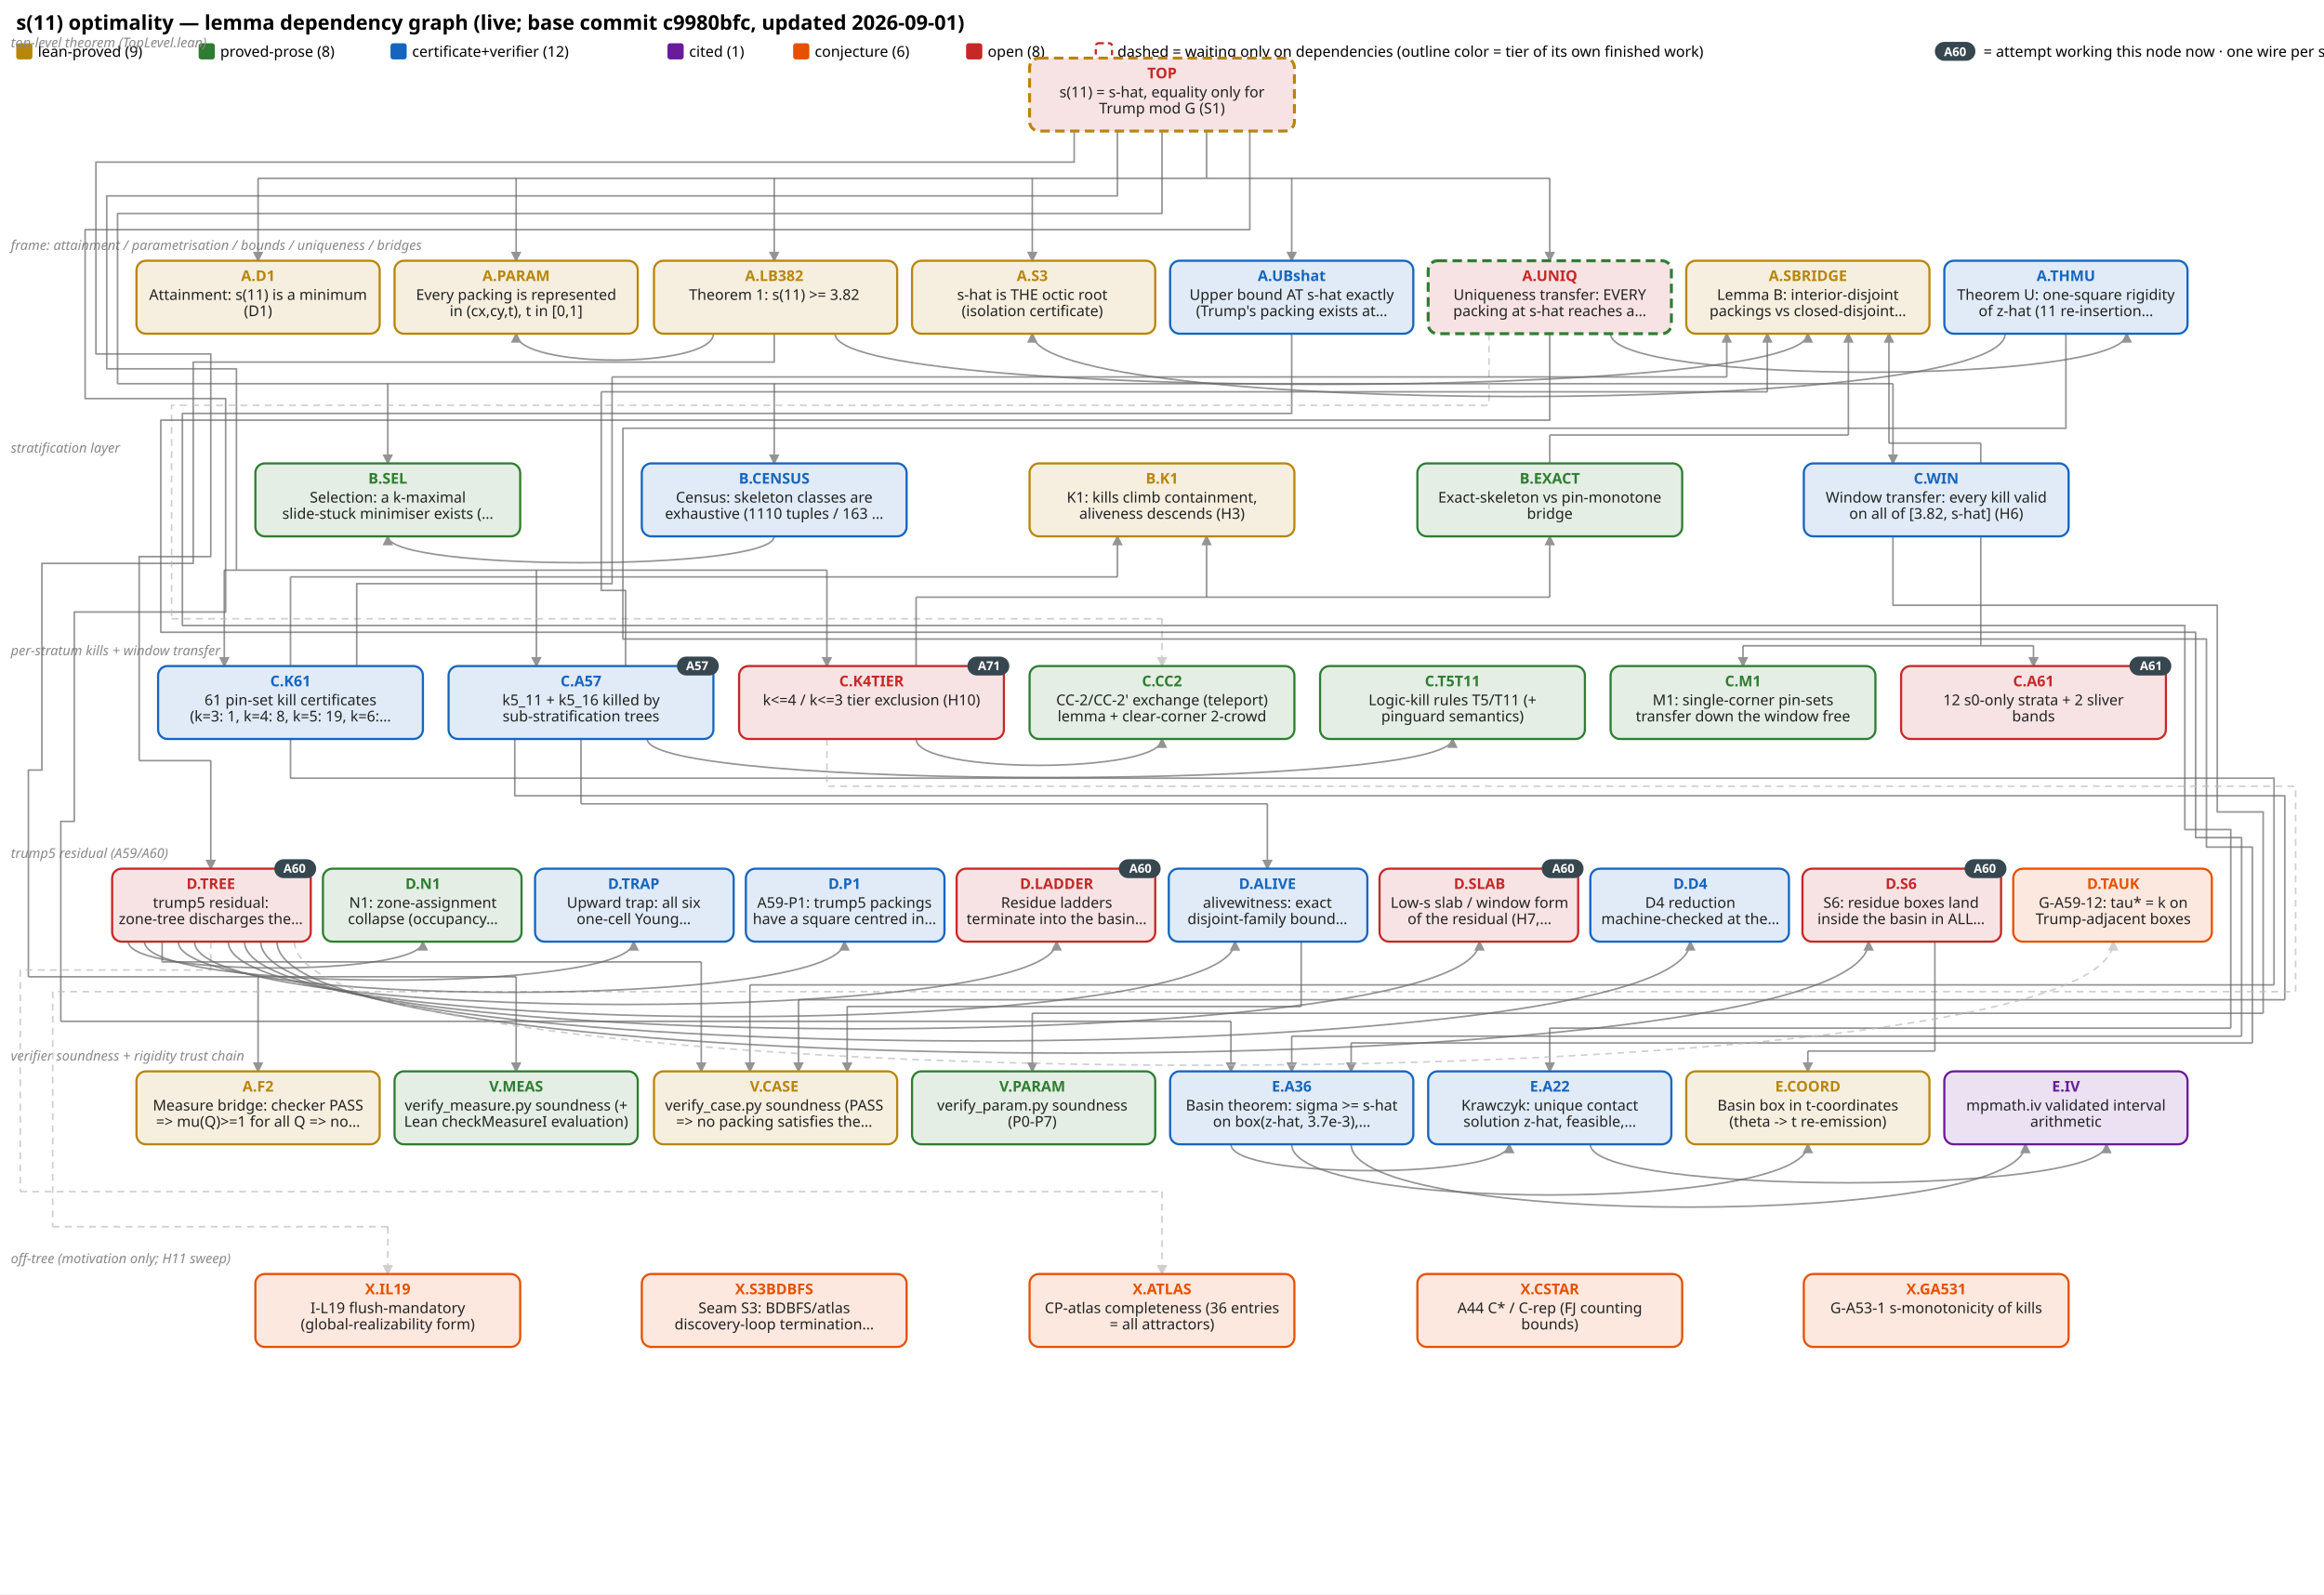
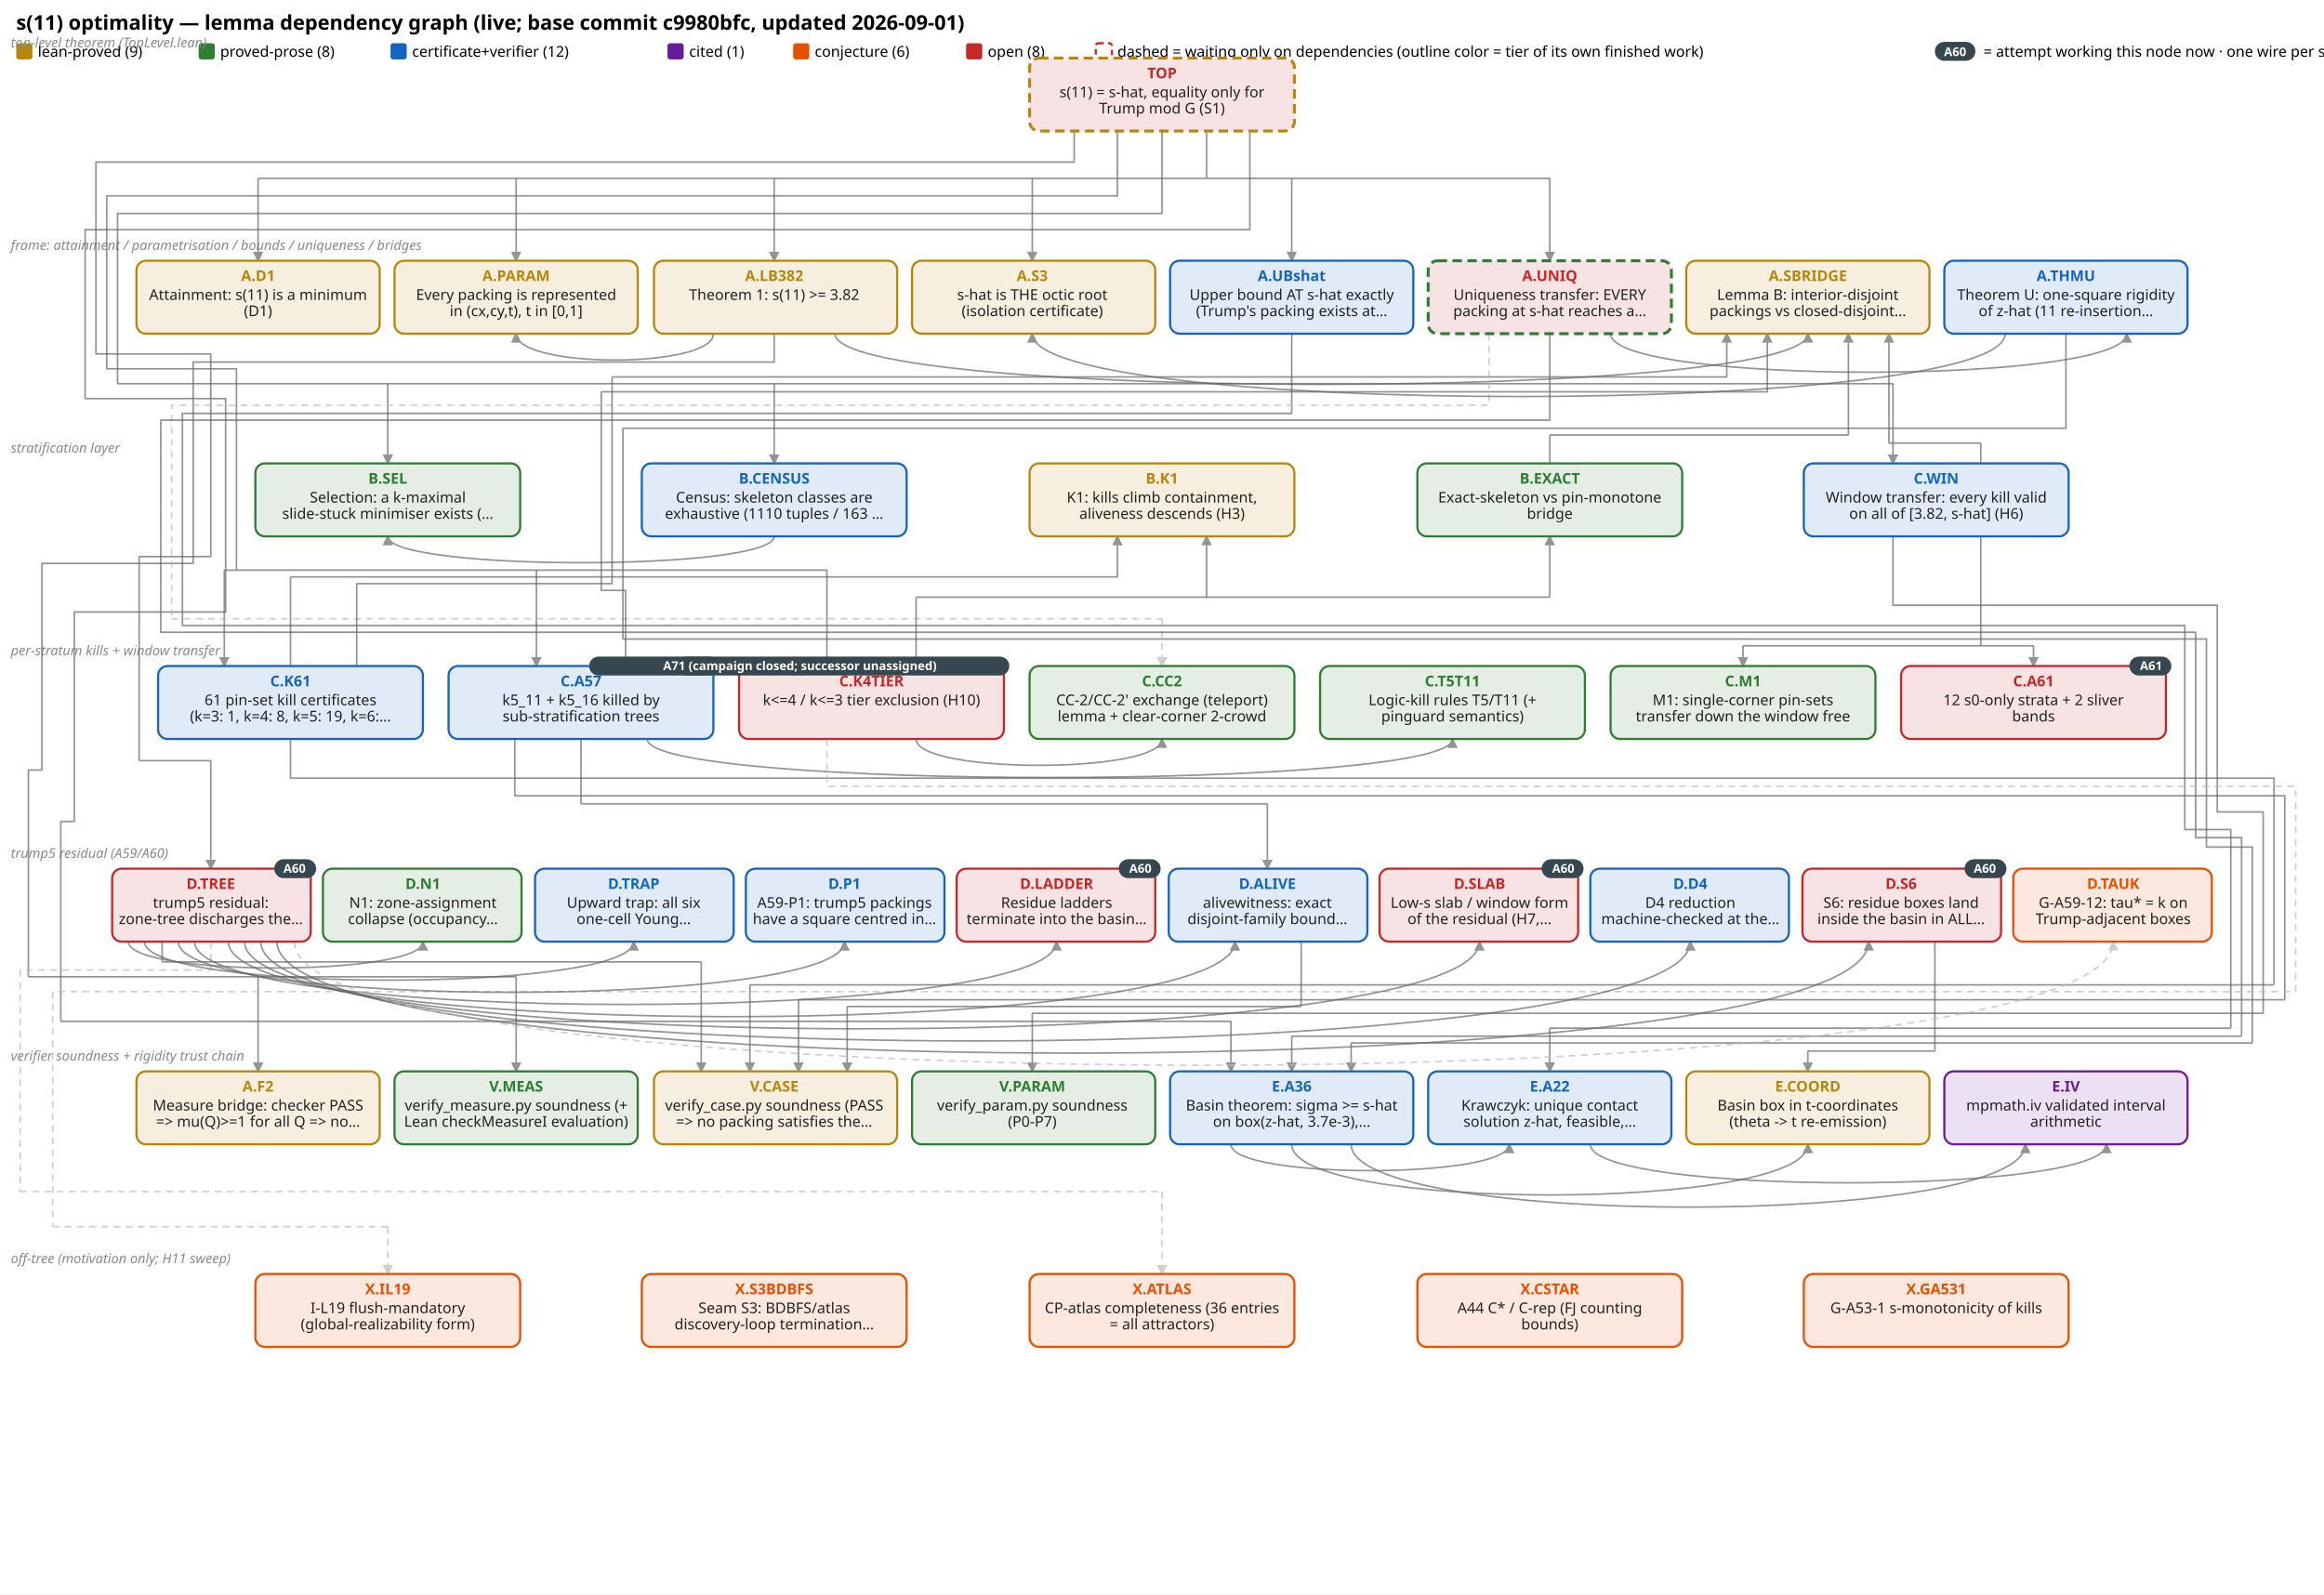
<svg xmlns="http://www.w3.org/2000/svg" width="1720" height="1180" font-family="Segoe UI, sans-serif" font-size="11">
  <defs>
    <marker id="arr" viewBox="0 0 10 10" refX="8.5" refY="5" markerWidth="6.5" markerHeight="6.5" orient="auto-start-reverse">
      <path d="M0,0 L10,5 L0,10 z" fill="#666" />
    </marker>
    <marker id="arrm" viewBox="0 0 10 10" refX="8.5" refY="5" markerWidth="6.5" markerHeight="6.5" orient="auto-start-reverse">
      <path d="M0,0 L10,5 L0,10 z" fill="#bbb" />
    </marker>
  </defs>
  <rect width="1720" height="1180" fill="white" />
  <text x="12" y="22" font-size="15" font-weight="bold">s(11) optimality — lemma dependency graph (live; base commit c9980bfc, updated 2026-09-01)</text>
  <rect x="12" y="32" width="12" height="12" fill="#b8860b" rx="2" />
  <text x="28" y="42">lean-proved (9)</text>
  <rect x="147" y="32" width="12" height="12" fill="#2e7d32" rx="2" />
  <text x="163" y="42">proved-prose (8)</text>
  <rect x="289" y="32" width="12" height="12" fill="#1565c0" rx="2" />
  <text x="305" y="42">certificate+verifier (12)</text>
  <rect x="494" y="32" width="12" height="12" fill="#6a1b9a" rx="2" />
  <text x="510" y="42">cited (1)</text>
  <rect x="587" y="32" width="12" height="12" fill="#e65100" rx="2" />
  <text x="603" y="42">conjecture (6)</text>
  <rect x="715" y="32" width="12" height="12" fill="#c62828" rx="2" />
  <text x="731" y="42">open (8)</text>
  <rect x="811" y="32" width="12" height="12" fill="none" stroke="#c62828" stroke-width="1.6" stroke-dasharray="4,3" rx="2" />
  <text x="827" y="42">dashed = waiting only on dependencies (outline color = tier of its own finished work)</text>
  <rect x="1432" y="31" width="30" height="14" rx="7" fill="#37474f" />
  <text x="1447" y="41.5" text-anchor="middle" fill="white" font-size="9" font-weight="bold">A60</text>
  <text x="1468" y="42">= attempt working this node now · one wire per source→row · hover for details</text>
  <text x="8" y="35.0" font-size="10" fill="#888" font-style="italic">top-level theorem (TopLevel.lean)</text>
  <text x="8" y="185.0" font-size="10" fill="#888" font-style="italic">frame: attainment / parametrisation / bounds / uniqueness / bridges</text>
  <text x="8" y="335.0" font-size="10" fill="#888" font-style="italic">stratification layer</text>
  <text x="8" y="485.0" font-size="10" fill="#888" font-style="italic">per-stratum kills + window transfer</text>
  <text x="8" y="635.0" font-size="10" fill="#888" font-style="italic">trump5 residual (A59/A60)</text>
  <text x="8" y="785.0" font-size="10" fill="#888" font-style="italic">verifier soundness + rigidity trust chain</text>
  <text x="8" y="935.0" font-size="10" fill="#888" font-style="italic">off-tree (motivation only; H11 sweep)</text>
  <g>
    <path d="M 893 97 L 893 132 M 191 132 L 1147 132" fill="none" stroke="#666" stroke-width="1.2" opacity="0.7" stroke-linejoin="round" />
    <path d="M 191 132 L 191 193" fill="none" stroke="#666" stroke-width="1.2" opacity="0.7" marker-end="url(#arr)" />
    <path d="M 382 132 L 382 193" fill="none" stroke="#666" stroke-width="1.2" opacity="0.7" marker-end="url(#arr)" />
    <path d="M 573 132 L 573 193" fill="none" stroke="#666" stroke-width="1.2" opacity="0.7" marker-end="url(#arr)" />
    <path d="M 764 132 L 764 193" fill="none" stroke="#666" stroke-width="1.2" opacity="0.7" marker-end="url(#arr)" />
    <path d="M 956 132 L 956 193" fill="none" stroke="#666" stroke-width="1.2" opacity="0.7" marker-end="url(#arr)" />
    <path d="M 1147 132 L 1147 193" fill="none" stroke="#666" stroke-width="1.2" opacity="0.7" marker-end="url(#arr)" />
  </g>
  <g>
    <path d="M 860 97 L 860 158 L 87 158 L 87 284 M 87 284 L 1401 284" fill="none" stroke="#666" stroke-width="1.2" opacity="0.7" stroke-linejoin="round" />
    <path d="M 287 284 L 287 343" fill="none" stroke="#666" stroke-width="1.2" opacity="0.7" marker-end="url(#arr)" />
    <path d="M 573 284 L 573 343" fill="none" stroke="#666" stroke-width="1.2" opacity="0.7" marker-end="url(#arr)" />
    <path d="M 1401 284 L 1401 343" fill="none" stroke="#666" stroke-width="1.2" opacity="0.7" marker-end="url(#arr)" />
  </g>
  <g>
    <path d="M 827 97 L 827 145 L 79 145 L 79 273 L 175 273 L 175 422 M 166 422 L 612 422" fill="none" stroke="#666" stroke-width="1.2" opacity="0.7" stroke-linejoin="round" />
    <path d="M 166 422 L 166 493" fill="none" stroke="#666" stroke-width="1.2" opacity="0.7" marker-end="url(#arr)" />
    <path d="M 397 422 L 397 493" fill="none" stroke="#666" stroke-width="1.2" opacity="0.7" marker-end="url(#arr)" />
    <path d="M 612 422 L 612 493" fill="none" stroke="#666" stroke-width="1.2" opacity="0.7" marker-end="url(#arr)" />
  </g>
  <g>
    <path d="M 795 97 L 795 120 L 71 120 L 71 262 L 156 262 L 156 412 L 103 412 L 103 563 M 103 563 L 156 563" fill="none" stroke="#666" stroke-width="1.2" opacity="0.7" stroke-linejoin="round" />
    <path d="M 156 563 L 156 643" fill="none" stroke="#666" stroke-width="1.2" opacity="0.7" marker-end="url(#arr)" />
  </g>
  <g>
    <path d="M 925 97 L 925 170 L 63 170 L 63 295 L 167 295 L 167 453 L 55 453 L 55 608 L 45 608 L 45 756 M 45 756 L 911 756" fill="none" stroke="#666" stroke-width="1.2" opacity="0.7" stroke-linejoin="round" />
    <path d="M 911 756 L 911 793" fill="none" stroke="#666" stroke-width="1.2" opacity="0.7" marker-end="url(#arr)" />
  </g>
  <g>
    <path d="M 573 247 L 573 268 L 143 268 L 143 417 L 31 417 L 31 570 L 21 570 L 21 723 M 21 723 L 382 723" fill="none" stroke="#666" stroke-width="1.2" opacity="0.7" stroke-linejoin="round" />
    <path d="M 191 723 L 191 793" fill="none" stroke="#666" stroke-width="1.2" opacity="0.7" marker-end="url(#arr)" />
    <path d="M 382 723 L 382 793" fill="none" stroke="#666" stroke-width="1.2" opacity="0.7" marker-end="url(#arr)" />
  </g>
  <g>
    <path d="M 956 247 L 956 306 L 135 306 L 135 463 L 1617 463 L 1617 614 L 1651 614 L 1651 761 M 1147 761 L 1651 761" fill="none" stroke="#666" stroke-width="1.2" opacity="0.7" stroke-linejoin="round" />
    <path d="M 1147 761 L 1147 793" fill="none" stroke="#666" stroke-width="1.2" opacity="0.7" marker-end="url(#arr)" />
  </g>
  <g>
    <path d="M 1102 247 L 1102 300 L 127 300 L 127 458 M 127 458 L 860 458" fill="none" stroke="#bbb" stroke-width="1.2" stroke-dasharray="5,4" opacity="0.7" stroke-linejoin="round" />
    <path d="M 860 458 L 860 493" fill="none" stroke="#bbb" stroke-width="1.2" stroke-dasharray="5,4" opacity="0.7" marker-end="url(#arrm)" />
  </g>
  <g>
    <path d="M 1147 247 L 1147 311 L 119 311 L 119 468 L 1625 468 L 1625 620 L 1659 620 L 1659 767 M 956 767 L 1659 767" fill="none" stroke="#666" stroke-width="1.2" opacity="0.7" stroke-linejoin="round" />
    <path d="M 956 767 L 956 793" fill="none" stroke="#666" stroke-width="1.2" opacity="0.7" marker-end="url(#arr)" />
  </g>
  <g>
    <path d="M 1529 247 L 1529 317 L 461 317 L 461 473 L 1633 473 L 1633 627 L 1667 627 L 1667 772 M 1000 772 L 1667 772" fill="none" stroke="#666" stroke-width="1.2" opacity="0.7" stroke-linejoin="round" />
    <path d="M 1000 772 L 1000 793" fill="none" stroke="#666" stroke-width="1.2" opacity="0.7" marker-end="url(#arr)" />
  </g>
  <g>
    <path d="M 1147 343 L 1147 322 M 1147 322 L 1368 322" fill="none" stroke="#666" stroke-width="1.2" opacity="0.7" stroke-linejoin="round" />
    <path d="M 1368 322 L 1368 247" fill="none" stroke="#666" stroke-width="1.2" opacity="0.7" marker-end="url(#arr)" />
  </g>
  <g>
    <path d="M 1466 397 L 1466 478 M 1290 478 L 1505 478" fill="none" stroke="#666" stroke-width="1.2" opacity="0.7" stroke-linejoin="round" />
    <path d="M 1290 478 L 1290 493" fill="none" stroke="#666" stroke-width="1.2" opacity="0.7" marker-end="url(#arr)" />
    <path d="M 1505 478 L 1505 493" fill="none" stroke="#666" stroke-width="1.2" opacity="0.7" marker-end="url(#arr)" />
  </g>
  <g>
    <path d="M 1401 397 L 1401 448 L 1641 448 L 1641 601 L 1675 601 L 1675 750 M 764 750 L 1675 750" fill="none" stroke="#666" stroke-width="1.2" opacity="0.7" stroke-linejoin="round" />
    <path d="M 764 750 L 764 793" fill="none" stroke="#666" stroke-width="1.2" opacity="0.7" marker-end="url(#arr)" />
  </g>
  <g>
    <path d="M 1466 343 L 1466 328 M 1398 328 L 1466 328" fill="none" stroke="#666" stroke-width="1.2" opacity="0.7" stroke-linejoin="round" />
    <path d="M 1398 328 L 1398 247" fill="none" stroke="#666" stroke-width="1.2" opacity="0.7" marker-end="url(#arr)" />
  </g>
  <g>
    <path d="M 215 547 L 215 576 L 1683 576 L 1683 729 M 555 729 L 1683 729" fill="none" stroke="#666" stroke-width="1.2" opacity="0.7" stroke-linejoin="round" />
    <path d="M 555 729 L 555 793" fill="none" stroke="#666" stroke-width="1.2" opacity="0.7" marker-end="url(#arr)" />
  </g>
  <g>
    <path d="M 215 493 L 215 427 M 215 427 L 827 427" fill="none" stroke="#666" stroke-width="1.2" opacity="0.7" stroke-linejoin="round" />
    <path d="M 827 427 L 827 397" fill="none" stroke="#666" stroke-width="1.2" opacity="0.7" marker-end="url(#arr)" />
  </g>
  <g>
    <path d="M 264 493 L 264 432 L 453 432 L 453 279 M 453 279 L 1278 279" fill="none" stroke="#666" stroke-width="1.2" opacity="0.7" stroke-linejoin="round" />
    <path d="M 1278 279 L 1278 247" fill="none" stroke="#666" stroke-width="1.2" opacity="0.7" marker-end="url(#arr)" />
  </g>
  <g>
    <path d="M 381 547 L 381 589 L 1691 589 L 1691 740 M 591 740 L 1691 740" fill="none" stroke="#666" stroke-width="1.2" opacity="0.7" stroke-linejoin="round" />
    <path d="M 591 740 L 591 793" fill="none" stroke="#666" stroke-width="1.2" opacity="0.7" marker-end="url(#arr)" />
  </g>
  <g>
    <path d="M 430 547 L 430 595 M 430 595 L 938 595" fill="none" stroke="#666" stroke-width="1.2" opacity="0.7" stroke-linejoin="round" />
    <path d="M 938 595 L 938 643" fill="none" stroke="#666" stroke-width="1.2" opacity="0.7" marker-end="url(#arr)" />
  </g>
  <g>
    <path d="M 463 493 L 463 437 L 445 437 L 445 290 M 445 290 L 1308 290" fill="none" stroke="#666" stroke-width="1.2" opacity="0.7" stroke-linejoin="round" />
    <path d="M 1308 290 L 1308 247" fill="none" stroke="#666" stroke-width="1.2" opacity="0.7" marker-end="url(#arr)" />
  </g>
  <g>
    <path d="M 678 493 L 678 442 M 678 442 L 1147 442" fill="none" stroke="#666" stroke-width="1.2" opacity="0.7" stroke-linejoin="round" />
    <path d="M 893 442 L 893 397" fill="none" stroke="#666" stroke-width="1.2" opacity="0.7" marker-end="url(#arr)" />
    <path d="M 1147 442 L 1147 397" fill="none" stroke="#666" stroke-width="1.2" opacity="0.7" marker-end="url(#arr)" />
  </g>
  <g>
    <path d="M 612 547 L 612 582 L 1699 582 L 1699 734 L 39 734 L 39 908 M 39 908 L 287 908" fill="none" stroke="#bbb" stroke-width="1.2" stroke-dasharray="5,4" opacity="0.7" stroke-linejoin="round" />
    <path d="M 287 908 L 287 943" fill="none" stroke="#bbb" stroke-width="1.2" stroke-dasharray="5,4" opacity="0.7" marker-end="url(#arrm)" />
  </g>
  <g>
    <path d="M 120 697 L 120 712 M 120 712 L 519 712" fill="none" stroke="#666" stroke-width="1.2" opacity="0.7" stroke-linejoin="round" />
    <path d="M 519 712 L 519 793" fill="none" stroke="#666" stroke-width="1.2" opacity="0.7" marker-end="url(#arr)" />
  </g>
  <g>
    <path d="M 156 697 L 156 718 L 15 718 L 15 882 M 15 882 L 860 882" fill="none" stroke="#bbb" stroke-width="1.2" stroke-dasharray="5,4" opacity="0.7" stroke-linejoin="round" />
    <path d="M 860 882 L 860 943" fill="none" stroke="#bbb" stroke-width="1.2" stroke-dasharray="5,4" opacity="0.7" marker-end="url(#arrm)" />
  </g>
  <g>
    <path d="M 963 697 L 963 745 M 627 745 L 963 745" fill="none" stroke="#666" stroke-width="1.2" opacity="0.7" stroke-linejoin="round" />
    <path d="M 627 745 L 627 793" fill="none" stroke="#666" stroke-width="1.2" opacity="0.7" marker-end="url(#arr)" />
  </g>
  <g>
    <path d="M 1432 697 L 1432 778 M 1338 778 L 1432 778" fill="none" stroke="#666" stroke-width="1.2" opacity="0.7" stroke-linejoin="round" />
    <path d="M 1338 778 L 1338 793" fill="none" stroke="#666" stroke-width="1.2" opacity="0.7" marker-end="url(#arr)" />
  </g>
  <g>
    <path d="M 528 247 C 528 273 382 273 382 247" fill="none" stroke="#666" stroke-width="1.2" opacity="0.7" marker-end="url(#arr)" />
  </g>
  <g>
    <path d="M 573 397 C 573 423 287 423 287 397" fill="none" stroke="#666" stroke-width="1.2" opacity="0.7" marker-end="url(#arr)" />
  </g>
  <g>
    <path d="M 479 547 C 479 585 1075 585 1075 547" fill="none" stroke="#666" stroke-width="1.2" opacity="0.7" marker-end="url(#arr)" />
  </g>
  <g>
    <path d="M 678 547 C 678 573 860 573 860 547" fill="none" stroke="#666" stroke-width="1.2" opacity="0.7" marker-end="url(#arr)" />
  </g>
  <g>
    <path d="M 95 697 C 95 723 313 723 313 697" fill="none" stroke="#666" stroke-width="1.2" opacity="0.7" marker-end="url(#arr)" />
  </g>
  <g>
    <path d="M 107 697 C 107 735 469 735 469 697" fill="none" stroke="#666" stroke-width="1.2" opacity="0.7" marker-end="url(#arr)" />
  </g>
  <g>
    <path d="M 132 697 C 132 747 625 747 625 697" fill="none" stroke="#666" stroke-width="1.2" opacity="0.7" marker-end="url(#arr)" />
  </g>
  <g>
    <path d="M 144 697 C 144 759 782 759 782 697" fill="none" stroke="#666" stroke-width="1.2" opacity="0.7" marker-end="url(#arr)" />
  </g>
  <g>
    <path d="M 169 697 C 169 771 914 771 914 697" fill="none" stroke="#666" stroke-width="1.2" opacity="0.7" marker-end="url(#arr)" />
  </g>
  <g>
    <path d="M 181 697 C 181 783 1095 783 1095 697" fill="none" stroke="#666" stroke-width="1.2" opacity="0.7" marker-end="url(#arr)" />
  </g>
  <g>
    <path d="M 193 697 C 193 795 1251 795 1251 697" fill="none" stroke="#666" stroke-width="1.2" opacity="0.7" marker-end="url(#arr)" />
  </g>
  <g>
    <path d="M 205 697 C 205 807 1383 807 1383 697" fill="none" stroke="#666" stroke-width="1.2" opacity="0.7" marker-end="url(#arr)" />
  </g>
  <g>
    <path d="M 218 697 C 218 819 1564 819 1564 697" fill="none" stroke="#bbb" stroke-width="1.2" stroke-dasharray="5,4" opacity="0.7" marker-end="url(#arrm)" />
  </g>
  <g>
    <path d="M 911 847 C 911 873 1117 873 1117 847" fill="none" stroke="#666" stroke-width="1.2" opacity="0.7" marker-end="url(#arr)" />
  </g>
  <g>
    <path d="M 1000 847 C 1000 909 1499 909 1499 847" fill="none" stroke="#666" stroke-width="1.2" opacity="0.7" marker-end="url(#arr)" />
  </g>
  <g>
    <path d="M 956 847 C 956 897 1338 897 1338 847" fill="none" stroke="#666" stroke-width="1.2" opacity="0.7" marker-end="url(#arr)" />
  </g>
  <g>
    <path d="M 1177 847 C 1177 885 1559 885 1559 847" fill="none" stroke="#666" stroke-width="1.2" opacity="0.7" marker-end="url(#arr)" />
  </g>
  <g>
    <path d="M 618 247 C 618 297 1338 297 1338 247" fill="none" stroke="#666" stroke-width="1.2" opacity="0.7" marker-end="url(#arr)" />
  </g>
  <g>
    <path d="M 1192 247 C 1192 285 1574 285 1574 247" fill="none" stroke="#666" stroke-width="1.2" opacity="0.7" marker-end="url(#arr)" />
  </g>
  <g>
    <path d="M 1484 247 C 1484 309 764 309 764 247" fill="none" stroke="#666" stroke-width="1.2" opacity="0.7" marker-end="url(#arr)" />
  </g>
  <g>
    <rect x="762" y="43" width="196" height="54" rx="7" fill="white" />
    <rect x="762" y="43" width="196" height="54" rx="7" fill="#c62828" fill-opacity="0.13" stroke="#b8860b" stroke-width="2.2" stroke-dasharray="7,4" />
    <text x="860" y="58" text-anchor="middle" font-weight="bold" fill="#c62828">TOP</text>
    <text x="860" y="72" text-anchor="middle" fill="#222">s(11) = s-hat, equality only for</text>
    <text x="860" y="84" text-anchor="middle" fill="#222">Trump mod G (S1)</text>
  </g>
  <g>
    <rect x="101" y="193" width="180" height="54" rx="7" fill="white" />
    <rect x="101" y="193" width="180" height="54" rx="7" fill="#b8860b" fill-opacity="0.13" stroke="#b8860b" stroke-width="1.6" />
    <text x="191" y="208" text-anchor="middle" font-weight="bold" fill="#b8860b">A.D1</text>
    <text x="191" y="222" text-anchor="middle" fill="#222">Attainment: s(11) is a minimum</text>
    <text x="191" y="234" text-anchor="middle" fill="#222">(D1)</text>
  </g>
  <g>
    <rect x="292" y="193" width="180" height="54" rx="7" fill="white" />
    <rect x="292" y="193" width="180" height="54" rx="7" fill="#b8860b" fill-opacity="0.13" stroke="#b8860b" stroke-width="1.6" />
    <text x="382" y="208" text-anchor="middle" font-weight="bold" fill="#b8860b">A.PARAM</text>
    <text x="382" y="222" text-anchor="middle" fill="#222">Every packing is represented</text>
    <text x="382" y="234" text-anchor="middle" fill="#222">in (cx,cy,t), t in [0,1]</text>
  </g>
  <g>
    <rect x="484" y="193" width="180" height="54" rx="7" fill="white" />
    <rect x="484" y="193" width="180" height="54" rx="7" fill="#b8860b" fill-opacity="0.13" stroke="#b8860b" stroke-width="1.6" />
    <text x="573" y="208" text-anchor="middle" font-weight="bold" fill="#b8860b">A.LB382</text>
    <text x="573" y="222" text-anchor="middle" fill="#222">Theorem 1: s(11) &gt;= 3.82</text>
  </g>
  <g>
    <rect x="675" y="193" width="180" height="54" rx="7" fill="white" />
    <rect x="675" y="193" width="180" height="54" rx="7" fill="#b8860b" fill-opacity="0.13" stroke="#b8860b" stroke-width="1.6" />
    <text x="764" y="208" text-anchor="middle" font-weight="bold" fill="#b8860b">A.S3</text>
    <text x="764" y="222" text-anchor="middle" fill="#222">s-hat is THE octic root</text>
    <text x="764" y="234" text-anchor="middle" fill="#222">(isolation certificate)</text>
  </g>
  <g>
    <rect x="866" y="193" width="180" height="54" rx="7" fill="white" />
    <rect x="866" y="193" width="180" height="54" rx="7" fill="#1565c0" fill-opacity="0.13" stroke="#1565c0" stroke-width="1.6" />
    <text x="956" y="208" text-anchor="middle" font-weight="bold" fill="#1565c0">A.UBshat</text>
    <text x="956" y="222" text-anchor="middle" fill="#222">Upper bound AT s-hat exactly</text>
    <text x="956" y="234" text-anchor="middle" fill="#222">(Trump's packing exists at…</text>
  </g>
  <g>
    <rect x="1057" y="193" width="180" height="54" rx="7" fill="white" />
    <rect x="1057" y="193" width="180" height="54" rx="7" fill="#c62828" fill-opacity="0.13" stroke="#2e7d32" stroke-width="2.2" stroke-dasharray="7,4" />
    <text x="1147" y="208" text-anchor="middle" font-weight="bold" fill="#c62828">A.UNIQ</text>
    <text x="1147" y="222" text-anchor="middle" fill="#222">Uniqueness transfer: EVERY</text>
    <text x="1147" y="234" text-anchor="middle" fill="#222">packing at s-hat reaches a…</text>
  </g>
  <g>
    <rect x="1248" y="193" width="180" height="54" rx="7" fill="white" />
    <rect x="1248" y="193" width="180" height="54" rx="7" fill="#b8860b" fill-opacity="0.13" stroke="#b8860b" stroke-width="1.6" />
    <text x="1338" y="208" text-anchor="middle" font-weight="bold" fill="#b8860b">A.SBRIDGE</text>
    <text x="1338" y="222" text-anchor="middle" fill="#222">Lemma B: interior-disjoint</text>
    <text x="1338" y="234" text-anchor="middle" fill="#222">packings vs closed-disjoint…</text>
  </g>
  <g>
    <rect x="1439" y="193" width="180" height="54" rx="7" fill="white" />
    <rect x="1439" y="193" width="180" height="54" rx="7" fill="#1565c0" fill-opacity="0.13" stroke="#1565c0" stroke-width="1.6" />
    <text x="1529" y="208" text-anchor="middle" font-weight="bold" fill="#1565c0">A.THMU</text>
    <text x="1529" y="222" text-anchor="middle" fill="#222">Theorem U: one-square rigidity</text>
    <text x="1529" y="234" text-anchor="middle" fill="#222">of z-hat (11 re-insertion…</text>
  </g>
  <g>
    <rect x="189" y="343" width="196" height="54" rx="7" fill="white" />
    <rect x="189" y="343" width="196" height="54" rx="7" fill="#2e7d32" fill-opacity="0.13" stroke="#2e7d32" stroke-width="1.6" />
    <text x="287" y="358" text-anchor="middle" font-weight="bold" fill="#2e7d32">B.SEL</text>
    <text x="287" y="372" text-anchor="middle" fill="#222">Selection: a k-maximal</text>
    <text x="287" y="384" text-anchor="middle" fill="#222">slide-stuck minimiser exists (…</text>
  </g>
  <g>
    <rect x="475" y="343" width="196" height="54" rx="7" fill="white" />
    <rect x="475" y="343" width="196" height="54" rx="7" fill="#1565c0" fill-opacity="0.13" stroke="#1565c0" stroke-width="1.6" />
    <text x="573" y="358" text-anchor="middle" font-weight="bold" fill="#1565c0">B.CENSUS</text>
    <text x="573" y="372" text-anchor="middle" fill="#222">Census: skeleton classes are</text>
    <text x="573" y="384" text-anchor="middle" fill="#222">exhaustive (1110 tuples / 163 …</text>
  </g>
  <g>
    <rect x="762" y="343" width="196" height="54" rx="7" fill="white" />
    <rect x="762" y="343" width="196" height="54" rx="7" fill="#b8860b" fill-opacity="0.13" stroke="#b8860b" stroke-width="1.6" />
    <text x="860" y="358" text-anchor="middle" font-weight="bold" fill="#b8860b">B.K1</text>
    <text x="860" y="372" text-anchor="middle" fill="#222">K1: kills climb containment,</text>
    <text x="860" y="384" text-anchor="middle" fill="#222">aliveness descends (H3)</text>
  </g>
  <g>
    <rect x="1049" y="343" width="196" height="54" rx="7" fill="white" />
    <rect x="1049" y="343" width="196" height="54" rx="7" fill="#2e7d32" fill-opacity="0.13" stroke="#2e7d32" stroke-width="1.6" />
    <text x="1147" y="358" text-anchor="middle" font-weight="bold" fill="#2e7d32">B.EXACT</text>
    <text x="1147" y="372" text-anchor="middle" fill="#222">Exact-skeleton vs pin-monotone</text>
    <text x="1147" y="384" text-anchor="middle" fill="#222">bridge</text>
  </g>
  <g>
    <rect x="1335" y="343" width="196" height="54" rx="7" fill="white" />
    <rect x="1335" y="343" width="196" height="54" rx="7" fill="#1565c0" fill-opacity="0.13" stroke="#1565c0" stroke-width="1.6" />
    <text x="1433" y="358" text-anchor="middle" font-weight="bold" fill="#1565c0">C.WIN</text>
    <text x="1433" y="372" text-anchor="middle" fill="#222">Window transfer: every kill valid</text>
    <text x="1433" y="384" text-anchor="middle" fill="#222">on all of [3.82, s-hat] (H6)</text>
  </g>
  <g>
    <rect x="117" y="493" width="196" height="54" rx="7" fill="white" />
    <rect x="117" y="493" width="196" height="54" rx="7" fill="#1565c0" fill-opacity="0.13" stroke="#1565c0" stroke-width="1.6" />
    <text x="215" y="508" text-anchor="middle" font-weight="bold" fill="#1565c0">C.K61</text>
    <text x="215" y="522" text-anchor="middle" fill="#222">61 pin-set kill certificates</text>
    <text x="215" y="534" text-anchor="middle" fill="#222">(k=3: 1, k=4: 8, k=5: 19, k=6:…</text>
  </g>
  <g>
    <rect x="332" y="493" width="196" height="54" rx="7" fill="white" />
    <rect x="332" y="493" width="196" height="54" rx="7" fill="#1565c0" fill-opacity="0.13" stroke="#1565c0" stroke-width="1.6" />
    <text x="430" y="508" text-anchor="middle" font-weight="bold" fill="#1565c0">C.A57</text>
    <text x="430" y="522" text-anchor="middle" fill="#222">k5_11 + k5_16 killed by</text>
    <text x="430" y="534" text-anchor="middle" fill="#222">sub-stratification trees</text>
    <rect x="501" y="486" width="31" height="14" rx="7" fill="#37474f" />
    <text x="516" y="496" text-anchor="middle" fill="white" font-size="9" font-weight="bold">A57</text>
  </g>
  <g>
    <rect x="547" y="493" width="196" height="54" rx="7" fill="white" />
    <rect x="547" y="493" width="196" height="54" rx="7" fill="#c62828" fill-opacity="0.13" stroke="#c62828" stroke-width="1.6" />
    <text x="645" y="508" text-anchor="middle" font-weight="bold" fill="#c62828">C.K4TIER</text>
    <text x="645" y="522" text-anchor="middle" fill="#222">k&lt;=4 / k&lt;=3 tier exclusion (H10)</text>
-     <rect x="716" y="486" width="31" height="14" rx="7" fill="#37474f" />
-     <text x="732" y="496" text-anchor="middle" fill="white" font-size="9" font-weight="bold">A71</text>
+     <rect x="436" y="486" width="311" height="14" rx="7" fill="#37474f" />
+     <text x="592" y="496" text-anchor="middle" fill="white" font-size="9" font-weight="bold">A71 (campaign closed; successor unassigned)</text>
  </g>
  <g>
    <rect x="762" y="493" width="196" height="54" rx="7" fill="white" />
    <rect x="762" y="493" width="196" height="54" rx="7" fill="#2e7d32" fill-opacity="0.13" stroke="#2e7d32" stroke-width="1.6" />
    <text x="860" y="508" text-anchor="middle" font-weight="bold" fill="#2e7d32">C.CC2</text>
    <text x="860" y="522" text-anchor="middle" fill="#222">CC-2/CC-2' exchange (teleport)</text>
    <text x="860" y="534" text-anchor="middle" fill="#222">lemma + clear-corner 2-crowd</text>
  </g>
  <g>
    <rect x="977" y="493" width="196" height="54" rx="7" fill="white" />
    <rect x="977" y="493" width="196" height="54" rx="7" fill="#2e7d32" fill-opacity="0.13" stroke="#2e7d32" stroke-width="1.6" />
    <text x="1075" y="508" text-anchor="middle" font-weight="bold" fill="#2e7d32">C.T5T11</text>
    <text x="1075" y="522" text-anchor="middle" fill="#222">Logic-kill rules T5/T11 (+</text>
    <text x="1075" y="534" text-anchor="middle" fill="#222">pinguard semantics)</text>
  </g>
  <g>
    <rect x="1192" y="493" width="196" height="54" rx="7" fill="white" />
    <rect x="1192" y="493" width="196" height="54" rx="7" fill="#2e7d32" fill-opacity="0.13" stroke="#2e7d32" stroke-width="1.6" />
    <text x="1290" y="508" text-anchor="middle" font-weight="bold" fill="#2e7d32">C.M1</text>
    <text x="1290" y="522" text-anchor="middle" fill="#222">M1: single-corner pin-sets</text>
    <text x="1290" y="534" text-anchor="middle" fill="#222">transfer down the window free</text>
  </g>
  <g>
    <rect x="1407" y="493" width="196" height="54" rx="7" fill="white" />
    <rect x="1407" y="493" width="196" height="54" rx="7" fill="#c62828" fill-opacity="0.13" stroke="#c62828" stroke-width="1.6" />
    <text x="1505" y="508" text-anchor="middle" font-weight="bold" fill="#c62828">C.A61</text>
    <text x="1505" y="522" text-anchor="middle" fill="#222">12 s0-only strata + 2 sliver</text>
    <text x="1505" y="534" text-anchor="middle" fill="#222">bands</text>
    <rect x="1576" y="486" width="31" height="14" rx="7" fill="#37474f" />
    <text x="1592" y="496" text-anchor="middle" fill="white" font-size="9" font-weight="bold">A61</text>
  </g>
  <g>
    <rect x="83" y="643" width="147" height="54" rx="7" fill="white" />
    <rect x="83" y="643" width="147" height="54" rx="7" fill="#c62828" fill-opacity="0.13" stroke="#c62828" stroke-width="1.6" />
    <text x="156" y="658" text-anchor="middle" font-weight="bold" fill="#c62828">D.TREE</text>
    <text x="156" y="672" text-anchor="middle" fill="#222">trump5 residual:</text>
    <text x="156" y="684" text-anchor="middle" fill="#222">zone-tree discharges the…</text>
    <rect x="203" y="636" width="31" height="14" rx="7" fill="#37474f" />
    <text x="218" y="646" text-anchor="middle" fill="white" font-size="9" font-weight="bold">A60</text>
  </g>
  <g>
    <rect x="239" y="643" width="147" height="54" rx="7" fill="white" />
    <rect x="239" y="643" width="147" height="54" rx="7" fill="#2e7d32" fill-opacity="0.13" stroke="#2e7d32" stroke-width="1.6" />
    <text x="313" y="658" text-anchor="middle" font-weight="bold" fill="#2e7d32">D.N1</text>
    <text x="313" y="672" text-anchor="middle" fill="#222">N1: zone-assignment</text>
    <text x="313" y="684" text-anchor="middle" fill="#222">collapse (occupancy…</text>
  </g>
  <g>
    <rect x="396" y="643" width="147" height="54" rx="7" fill="white" />
    <rect x="396" y="643" width="147" height="54" rx="7" fill="#1565c0" fill-opacity="0.13" stroke="#1565c0" stroke-width="1.6" />
    <text x="469" y="658" text-anchor="middle" font-weight="bold" fill="#1565c0">D.TRAP</text>
    <text x="469" y="672" text-anchor="middle" fill="#222">Upward trap: all six</text>
    <text x="469" y="684" text-anchor="middle" fill="#222">one-cell Young…</text>
  </g>
  <g>
    <rect x="552" y="643" width="147" height="54" rx="7" fill="white" />
    <rect x="552" y="643" width="147" height="54" rx="7" fill="#1565c0" fill-opacity="0.13" stroke="#1565c0" stroke-width="1.6" />
    <text x="625" y="658" text-anchor="middle" font-weight="bold" fill="#1565c0">D.P1</text>
    <text x="625" y="672" text-anchor="middle" fill="#222">A59-P1: trump5 packings</text>
    <text x="625" y="684" text-anchor="middle" fill="#222">have a square centred in…</text>
  </g>
  <g>
    <rect x="708" y="643" width="147" height="54" rx="7" fill="white" />
    <rect x="708" y="643" width="147" height="54" rx="7" fill="#c62828" fill-opacity="0.13" stroke="#c62828" stroke-width="1.6" />
    <text x="782" y="658" text-anchor="middle" font-weight="bold" fill="#c62828">D.LADDER</text>
    <text x="782" y="672" text-anchor="middle" fill="#222">Residue ladders</text>
    <text x="782" y="684" text-anchor="middle" fill="#222">terminate into the basin…</text>
    <rect x="828" y="636" width="31" height="14" rx="7" fill="#37474f" />
    <text x="844" y="646" text-anchor="middle" fill="white" font-size="9" font-weight="bold">A60</text>
  </g>
  <g>
    <rect x="865" y="643" width="147" height="54" rx="7" fill="white" />
    <rect x="865" y="643" width="147" height="54" rx="7" fill="#1565c0" fill-opacity="0.13" stroke="#1565c0" stroke-width="1.6" />
    <text x="938" y="658" text-anchor="middle" font-weight="bold" fill="#1565c0">D.ALIVE</text>
    <text x="938" y="672" text-anchor="middle" fill="#222">alivewitness: exact</text>
    <text x="938" y="684" text-anchor="middle" fill="#222">disjoint-family bound…</text>
  </g>
  <g>
    <rect x="1021" y="643" width="147" height="54" rx="7" fill="white" />
    <rect x="1021" y="643" width="147" height="54" rx="7" fill="#c62828" fill-opacity="0.13" stroke="#c62828" stroke-width="1.6" />
    <text x="1095" y="658" text-anchor="middle" font-weight="bold" fill="#c62828">D.SLAB</text>
    <text x="1095" y="672" text-anchor="middle" fill="#222">Low-s slab / window form</text>
    <text x="1095" y="684" text-anchor="middle" fill="#222">of the residual (H7,…</text>
    <rect x="1141" y="636" width="31" height="14" rx="7" fill="#37474f" />
    <text x="1157" y="646" text-anchor="middle" fill="white" font-size="9" font-weight="bold">A60</text>
  </g>
  <g>
    <rect x="1177" y="643" width="147" height="54" rx="7" fill="white" />
    <rect x="1177" y="643" width="147" height="54" rx="7" fill="#1565c0" fill-opacity="0.13" stroke="#1565c0" stroke-width="1.6" />
    <text x="1251" y="658" text-anchor="middle" font-weight="bold" fill="#1565c0">D.D4</text>
    <text x="1251" y="672" text-anchor="middle" fill="#222">D4 reduction</text>
    <text x="1251" y="684" text-anchor="middle" fill="#222">machine-checked at the…</text>
  </g>
  <g>
    <rect x="1334" y="643" width="147" height="54" rx="7" fill="white" />
    <rect x="1334" y="643" width="147" height="54" rx="7" fill="#c62828" fill-opacity="0.13" stroke="#c62828" stroke-width="1.6" />
    <text x="1407" y="658" text-anchor="middle" font-weight="bold" fill="#c62828">D.S6</text>
    <text x="1407" y="672" text-anchor="middle" fill="#222">S6: residue boxes land</text>
    <text x="1407" y="684" text-anchor="middle" fill="#222">inside the basin in ALL…</text>
    <rect x="1454" y="636" width="31" height="14" rx="7" fill="#37474f" />
    <text x="1469" y="646" text-anchor="middle" fill="white" font-size="9" font-weight="bold">A60</text>
  </g>
  <g>
    <rect x="1490" y="643" width="147" height="54" rx="7" fill="white" />
    <rect x="1490" y="643" width="147" height="54" rx="7" fill="#e65100" fill-opacity="0.13" stroke="#e65100" stroke-width="1.6" />
    <text x="1564" y="658" text-anchor="middle" font-weight="bold" fill="#e65100">D.TAUK</text>
    <text x="1564" y="672" text-anchor="middle" fill="#222">G-A59-12: tau* = k on</text>
    <text x="1564" y="684" text-anchor="middle" fill="#222">Trump-adjacent boxes</text>
  </g>
  <g>
    <rect x="101" y="793" width="180" height="54" rx="7" fill="white" />
    <rect x="101" y="793" width="180" height="54" rx="7" fill="#b8860b" fill-opacity="0.13" stroke="#b8860b" stroke-width="1.6" />
    <text x="191" y="808" text-anchor="middle" font-weight="bold" fill="#b8860b">A.F2</text>
    <text x="191" y="822" text-anchor="middle" fill="#222">Measure bridge: checker PASS</text>
    <text x="191" y="834" text-anchor="middle" fill="#222">=&gt; mu(Q)&gt;=1 for all Q =&gt; no…</text>
  </g>
  <g>
    <rect x="292" y="793" width="180" height="54" rx="7" fill="white" />
    <rect x="292" y="793" width="180" height="54" rx="7" fill="#2e7d32" fill-opacity="0.13" stroke="#2e7d32" stroke-width="1.6" />
    <text x="382" y="808" text-anchor="middle" font-weight="bold" fill="#2e7d32">V.MEAS</text>
    <text x="382" y="822" text-anchor="middle" fill="#222">verify_measure.py soundness (+</text>
    <text x="382" y="834" text-anchor="middle" fill="#222">Lean checkMeasureI evaluation)</text>
  </g>
  <g>
    <rect x="484" y="793" width="180" height="54" rx="7" fill="white" />
    <rect x="484" y="793" width="180" height="54" rx="7" fill="#b8860b" fill-opacity="0.13" stroke="#b8860b" stroke-width="1.6" />
    <text x="573" y="808" text-anchor="middle" font-weight="bold" fill="#b8860b">V.CASE</text>
    <text x="573" y="822" text-anchor="middle" fill="#222">verify_case.py soundness (PASS</text>
    <text x="573" y="834" text-anchor="middle" fill="#222">=&gt; no packing satisfies the…</text>
  </g>
  <g>
    <rect x="675" y="793" width="180" height="54" rx="7" fill="white" />
    <rect x="675" y="793" width="180" height="54" rx="7" fill="#2e7d32" fill-opacity="0.13" stroke="#2e7d32" stroke-width="1.6" />
    <text x="764" y="808" text-anchor="middle" font-weight="bold" fill="#2e7d32">V.PARAM</text>
    <text x="764" y="822" text-anchor="middle" fill="#222">verify_param.py soundness</text>
    <text x="764" y="834" text-anchor="middle" fill="#222">(P0-P7)</text>
  </g>
  <g>
    <rect x="866" y="793" width="180" height="54" rx="7" fill="white" />
    <rect x="866" y="793" width="180" height="54" rx="7" fill="#1565c0" fill-opacity="0.13" stroke="#1565c0" stroke-width="1.6" />
    <text x="956" y="808" text-anchor="middle" font-weight="bold" fill="#1565c0">E.A36</text>
    <text x="956" y="822" text-anchor="middle" fill="#222">Basin theorem: sigma &gt;= s-hat</text>
    <text x="956" y="834" text-anchor="middle" fill="#222">on box(z-hat, 3.7e-3),…</text>
  </g>
  <g>
    <rect x="1057" y="793" width="180" height="54" rx="7" fill="white" />
    <rect x="1057" y="793" width="180" height="54" rx="7" fill="#1565c0" fill-opacity="0.13" stroke="#1565c0" stroke-width="1.6" />
    <text x="1147" y="808" text-anchor="middle" font-weight="bold" fill="#1565c0">E.A22</text>
    <text x="1147" y="822" text-anchor="middle" fill="#222">Krawczyk: unique contact</text>
    <text x="1147" y="834" text-anchor="middle" fill="#222">solution z-hat, feasible,…</text>
  </g>
  <g>
    <rect x="1248" y="793" width="180" height="54" rx="7" fill="white" />
    <rect x="1248" y="793" width="180" height="54" rx="7" fill="#b8860b" fill-opacity="0.13" stroke="#b8860b" stroke-width="1.6" />
    <text x="1338" y="808" text-anchor="middle" font-weight="bold" fill="#b8860b">E.COORD</text>
    <text x="1338" y="822" text-anchor="middle" fill="#222">Basin box in t-coordinates</text>
    <text x="1338" y="834" text-anchor="middle" fill="#222">(theta -&gt; t re-emission)</text>
  </g>
  <g>
    <rect x="1439" y="793" width="180" height="54" rx="7" fill="white" />
    <rect x="1439" y="793" width="180" height="54" rx="7" fill="#6a1b9a" fill-opacity="0.13" stroke="#6a1b9a" stroke-width="1.6" />
    <text x="1529" y="808" text-anchor="middle" font-weight="bold" fill="#6a1b9a">E.IV</text>
    <text x="1529" y="822" text-anchor="middle" fill="#222">mpmath.iv validated interval</text>
    <text x="1529" y="834" text-anchor="middle" fill="#222">arithmetic</text>
  </g>
  <g>
    <rect x="189" y="943" width="196" height="54" rx="7" fill="white" />
    <rect x="189" y="943" width="196" height="54" rx="7" fill="#e65100" fill-opacity="0.13" stroke="#e65100" stroke-width="1.6" />
    <text x="287" y="958" text-anchor="middle" font-weight="bold" fill="#e65100">X.IL19</text>
    <text x="287" y="972" text-anchor="middle" fill="#222">I-L19 flush-mandatory</text>
    <text x="287" y="984" text-anchor="middle" fill="#222">(global-realizability form)</text>
  </g>
  <g>
    <rect x="475" y="943" width="196" height="54" rx="7" fill="white" />
    <rect x="475" y="943" width="196" height="54" rx="7" fill="#e65100" fill-opacity="0.13" stroke="#e65100" stroke-width="1.6" />
    <text x="573" y="958" text-anchor="middle" font-weight="bold" fill="#e65100">X.S3BDBFS</text>
    <text x="573" y="972" text-anchor="middle" fill="#222">Seam S3: BDBFS/atlas</text>
    <text x="573" y="984" text-anchor="middle" fill="#222">discovery-loop termination…</text>
  </g>
  <g>
    <rect x="762" y="943" width="196" height="54" rx="7" fill="white" />
    <rect x="762" y="943" width="196" height="54" rx="7" fill="#e65100" fill-opacity="0.13" stroke="#e65100" stroke-width="1.6" />
    <text x="860" y="958" text-anchor="middle" font-weight="bold" fill="#e65100">X.ATLAS</text>
    <text x="860" y="972" text-anchor="middle" fill="#222">CP-atlas completeness (36 entries</text>
    <text x="860" y="984" text-anchor="middle" fill="#222">= all attractors)</text>
  </g>
  <g>
    <rect x="1049" y="943" width="196" height="54" rx="7" fill="white" />
    <rect x="1049" y="943" width="196" height="54" rx="7" fill="#e65100" fill-opacity="0.13" stroke="#e65100" stroke-width="1.6" />
    <text x="1147" y="958" text-anchor="middle" font-weight="bold" fill="#e65100">X.CSTAR</text>
    <text x="1147" y="972" text-anchor="middle" fill="#222">A44 C* / C-rep (FJ counting</text>
    <text x="1147" y="984" text-anchor="middle" fill="#222">bounds)</text>
  </g>
  <g>
    <rect x="1335" y="943" width="196" height="54" rx="7" fill="white" />
    <rect x="1335" y="943" width="196" height="54" rx="7" fill="#e65100" fill-opacity="0.13" stroke="#e65100" stroke-width="1.6" />
    <text x="1433" y="958" text-anchor="middle" font-weight="bold" fill="#e65100">X.GA531</text>
    <text x="1433" y="972" text-anchor="middle" fill="#222">G-A53-1 s-monotonicity of kills</text>
  </g>
</svg>
